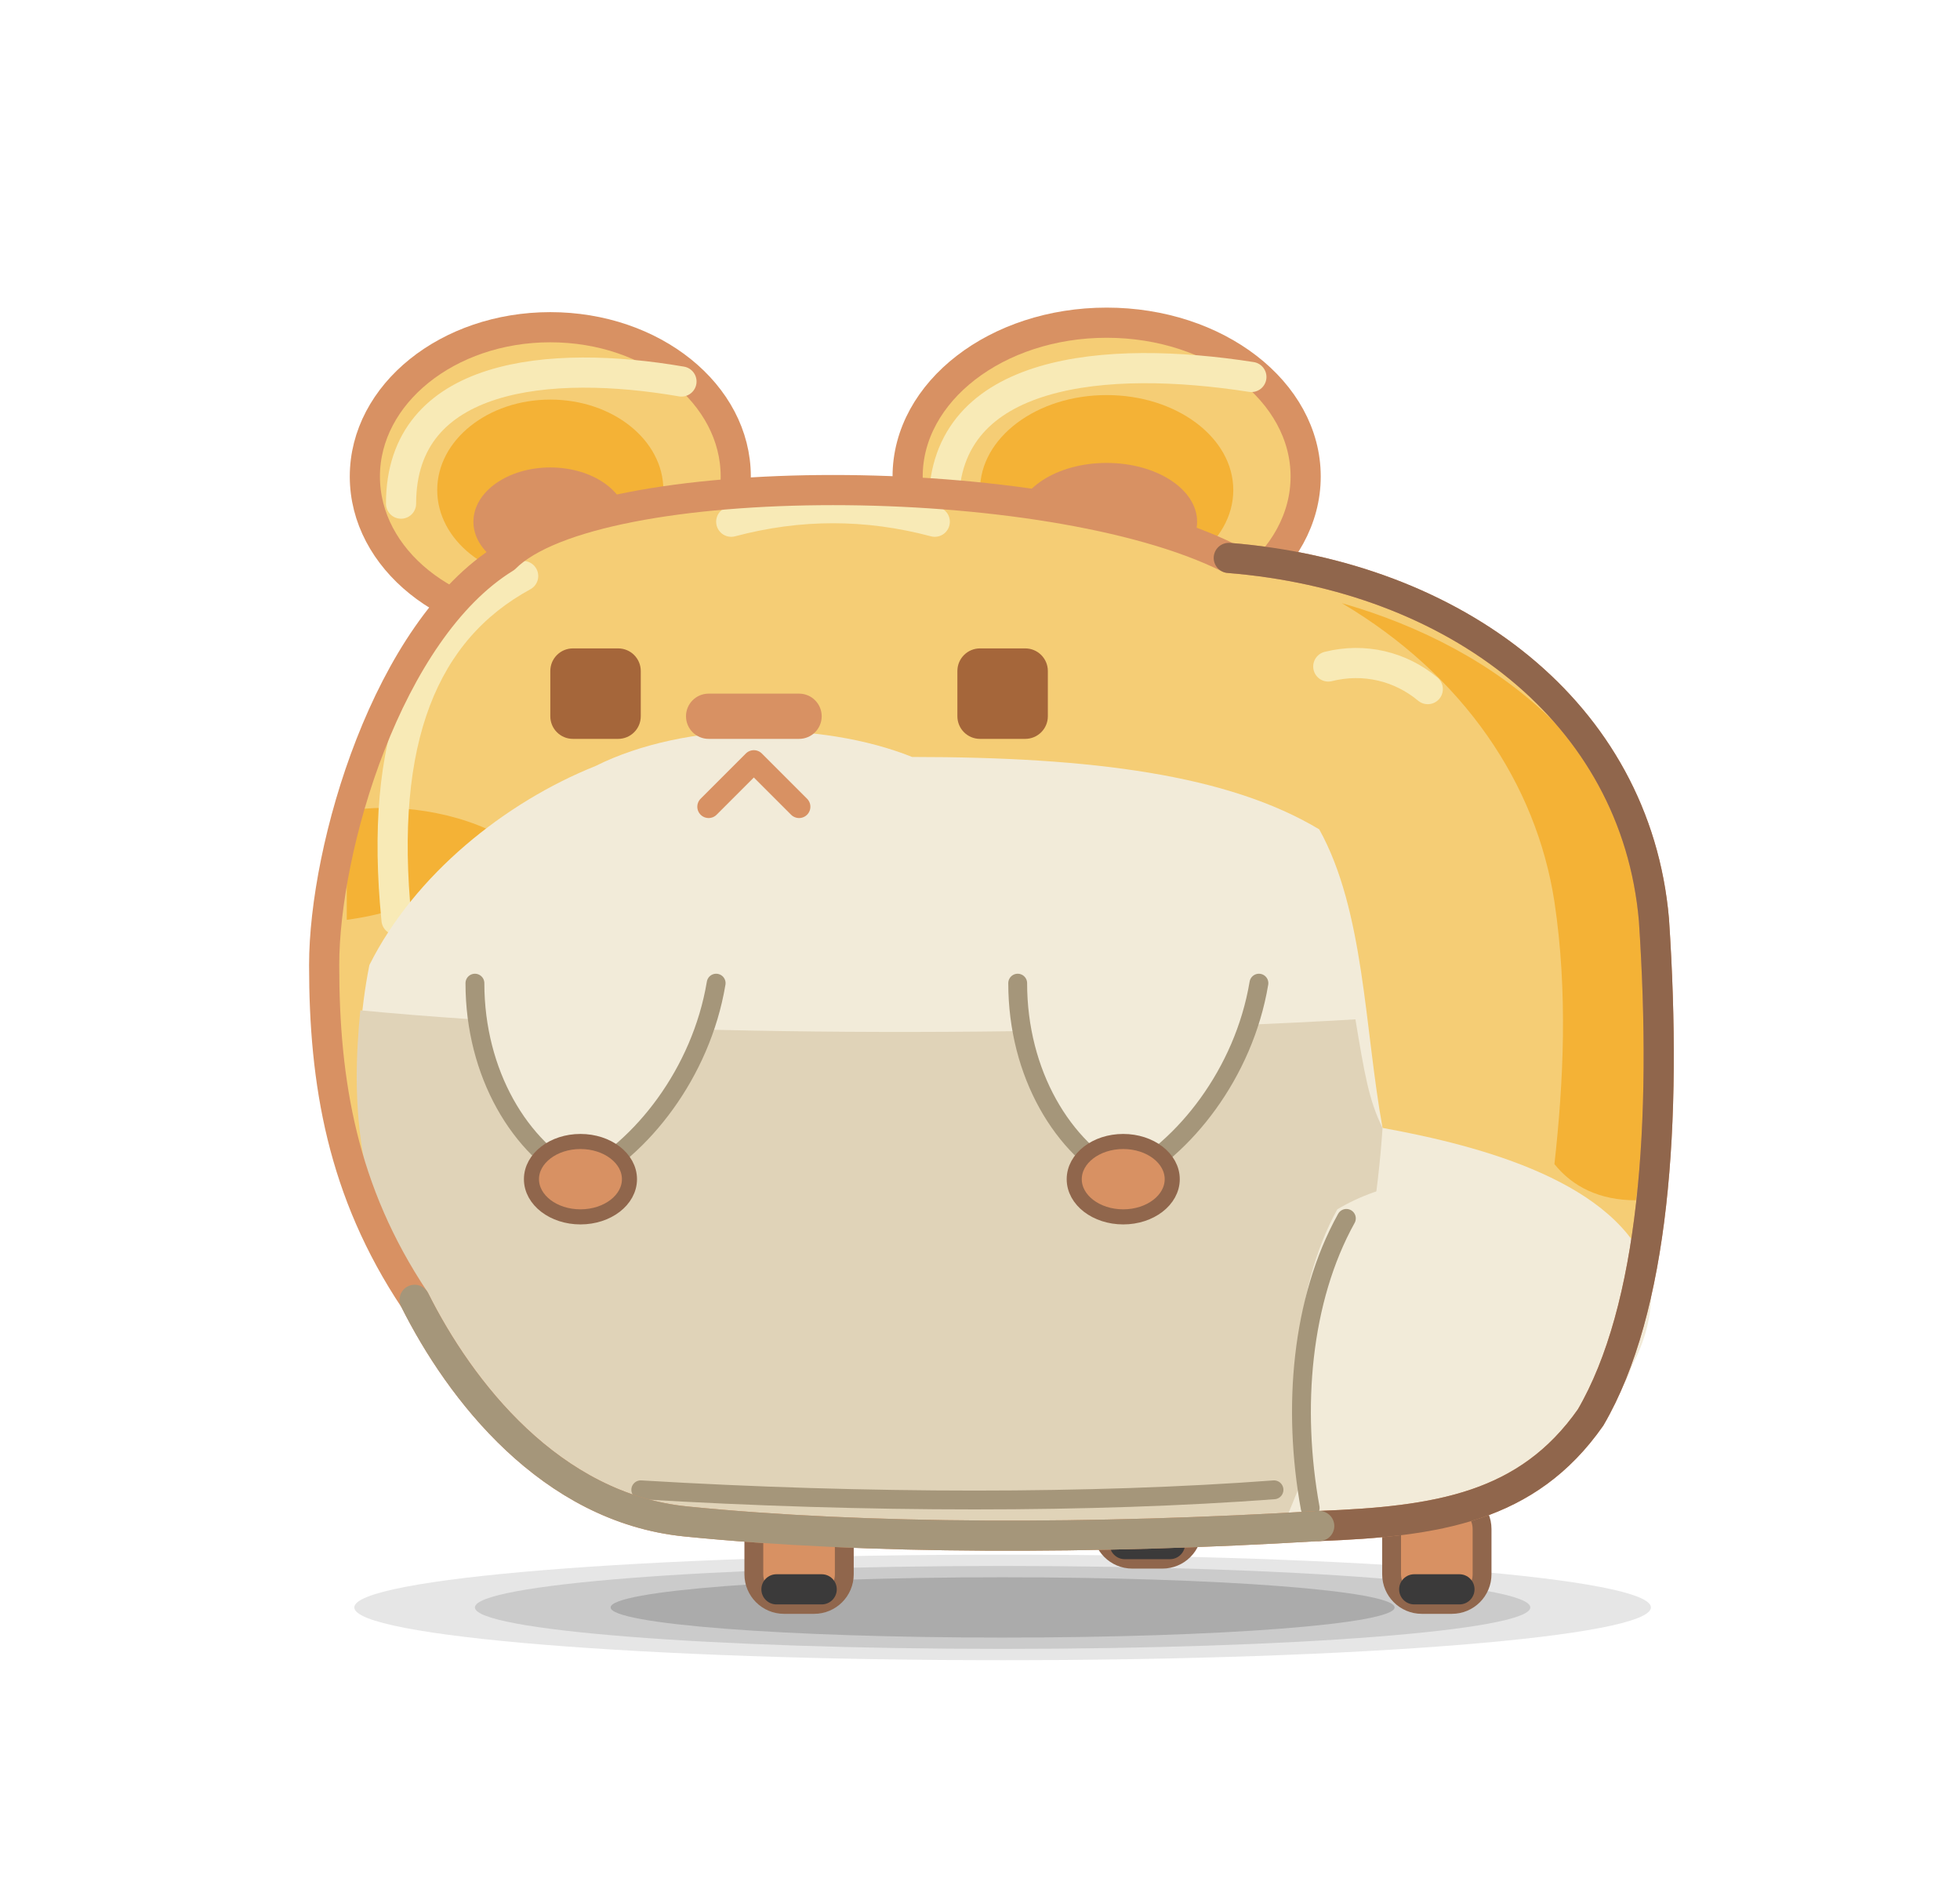
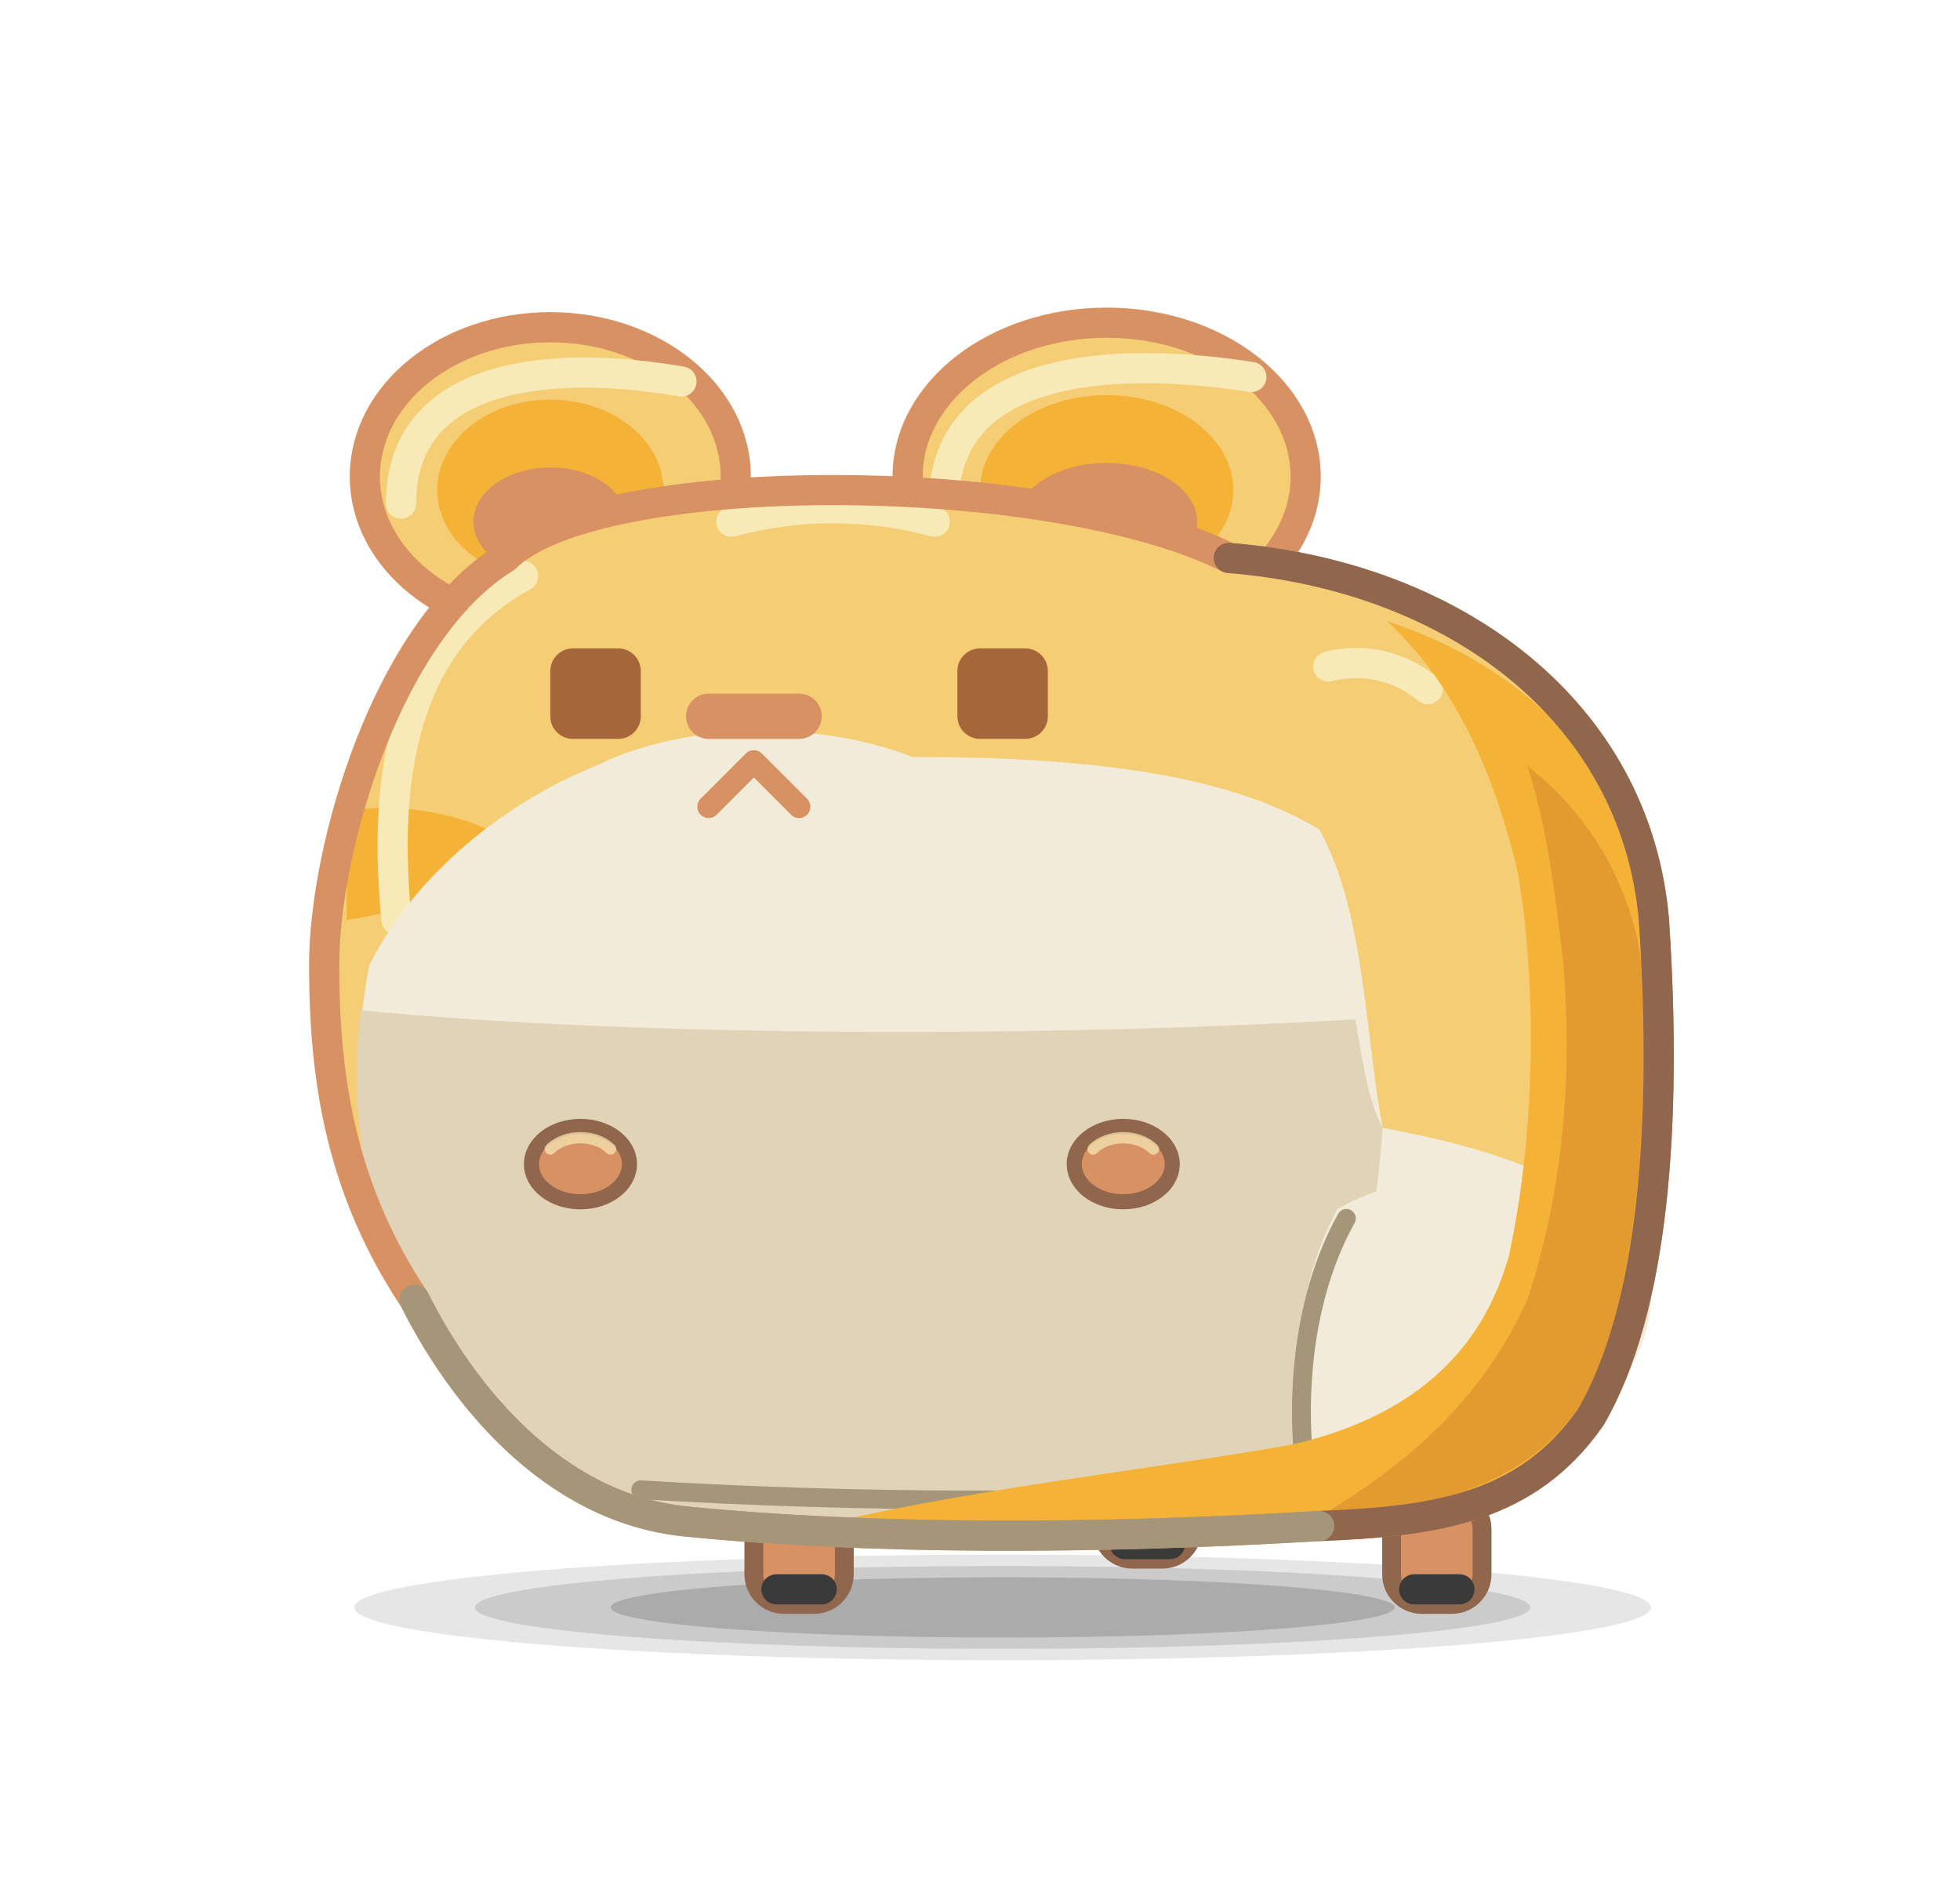
<svg xmlns="http://www.w3.org/2000/svg" viewBox="0 0 260 250" width="520" height="500">
  <style>
    .breathe { transform-origin: 130px 212px; animation: breathe 2.6s ease-in-out infinite; }
    @keyframes breathe { 0%, 100% { transform: scale(1, 1); } 50% { transform: scale(1.015, 0.985); } }
    .bob-l, .bob-r { animation: bob 2.6s ease-in-out infinite; }
    .bob-r { animation-delay: -1.3s; }
    @keyframes bob { 0%, 100% { transform: translateY(0); } 50% { transform: translateY(-1.5px); } }
    .type { animation: type 1.1s steps(1, end) infinite; }
    @keyframes type { 0% { transform: translateY(0); } 8% { transform: translate(-2px, 3px); }
      16% { transform: translateY(0); } 26% { transform: translate(3px, 3px); } 34% { transform: translateY(0); }
      44% { transform: translate(-1px, 3px); } 52% { transform: translateY(0); } 100% { transform: translateY(0); } }
    .caret { animation: caret 1s steps(1, end) infinite; }
    @keyframes caret { 0% { opacity: 1; } 50% { opacity: 0; } }
    @media (prefers-reduced-motion: reduce) { .breathe, .bob-l, .bob-r, .type, .caret { animation: none; } }
  </style>
  <g transform="translate(130 217) scale(1 1) translate(-130 -217)" opacity="1">
    <g id="shadow">
      <ellipse cx="133.0" cy="213.2" rx="86" ry="7" fill="#000" opacity="0.10" />
      <ellipse cx="133.0" cy="213.2" rx="70" ry="5.5" fill="#000" opacity="0.12" />
      <ellipse cx="133.0" cy="213.2" rx="52" ry="4" fill="#000" opacity="0.16" />
    </g>
  </g>
  <g transform="translate(0 0) translate(130 217) scale(1 1) translate(-130 -217)">
    <g id="figure">
      <g class="breathe">
        <g id="ears">
          <ellipse cx="73.0" cy="63.2" rx="24.6" ry="19.8" fill="#F5CD75" stroke="#D89163" stroke-width="4" />
          <path d="M53.2 66.8 C53.2 49.4 73.0 47.6 90.4 50.6" fill="none" stroke="#F8EAB6" stroke-width="4" stroke-linecap="round" />
          <ellipse cx="73.0" cy="65.0" rx="15" ry="12" fill="#F4B236" />
          <ellipse cx="73.0" cy="69.2" rx="10.2" ry="7.2" fill="#D89163" />
          <ellipse cx="146.8" cy="63.2" rx="26.4" ry="20.4" fill="#F5CD75" stroke="#D89163" stroke-width="4" />
          <path d="M125.2 66.8 C125.2 48.8 146.8 47.0 166.0 50.0" fill="none" stroke="#F8EAB6" stroke-width="4" stroke-linecap="round" />
          <ellipse cx="146.8" cy="65.0" rx="16.8" ry="12.6" fill="#F4B236" />
          <ellipse cx="146.8" cy="69.2" rx="12" ry="7.8" fill="#D89163" />
        </g>
        <g id="feet">
          <g id="foot-1">
            <rect x="100.0" y="198.8" width="12" height="14" rx="4" fill="#D89163" stroke="#90664C" stroke-width="2.5" />
            <rect x="101.0" y="208.8" width="10" height="4" rx="2" fill="#3B3A3A" />
          </g>
          <g id="foot-2">
            <rect x="146.2" y="192.8" width="12" height="14" rx="4" fill="#D89163" stroke="#90664C" stroke-width="2.5" />
            <rect x="147.2" y="202.8" width="10" height="4" rx="2" fill="#3B3A3A" />
          </g>
          <g id="foot-3">
            <rect x="184.6" y="198.8" width="12" height="14" rx="4" fill="#D89163" stroke="#90664C" stroke-width="2.5" />
            <rect x="185.6" y="208.8" width="10" height="4" rx="2" fill="#3B3A3A" />
          </g>
        </g>
        <g id="body">
          <path d="M67.0 74.0 C79.0 62.0 139.0 62.0 163.0 74.0 C193.0 76.4 217.0 94.4 219.4 122.0 C221.2 149.0 219.4 173.6 211.0 188.0 C202.6 200.0 190.6 201.8 175.0 202.4 C145.0 204.2 115.0 204.2 91.0 201.8 C73.0 200.0 61.0 184.4 55.0 172.4 C45.4 158.0 43.0 143.6 43.0 128.0 C43.0 112.4 51.4 83.6 67.0 74.0 Z" fill="#F5CD75" />
-           <path d="M178.0 80.0 C199.0 86.0 217.0 100.4 218.2 122.0 C219.4 137.0 218.8 149.0 217.0 159.2 C212.2 159.2 208.6 157.4 206.2 154.4 C207.4 143.6 208.0 131.6 206.2 119.6 C203.8 104.0 194.2 89.6 178.0 80.0 Z" fill="#F4B236" />
          <path d="M46.0 107.6 C52.0 106.4 61.0 107.6 67.0 111.2 C61.0 117.2 55.0 120.8 46.0 122.0 Z" fill="#F4B236" />
          <path d="M52.6 122.0 C50.2 98.0 56.2 83.6 69.4 76.4 M97.0 69.2 C106.0 66.8 115.0 66.8 124.0 69.2" fill="none" stroke="#F8EAB6" stroke-width="4" stroke-linecap="round" />
          <path d="M176.2 88.4 C181.0 87.2 185.8 88.4 189.4 91.4" fill="none" stroke="#F8EAB6" stroke-width="4" stroke-linecap="round" />
          <path d="M79.0 101.6 C91.0 95.6 109.0 95.6 121.0 100.4 C145.0 100.4 163.0 102.8 175.0 110.0 C181.0 120.8 181.0 136.4 183.4 149.6 C196.6 152.0 214.6 156.8 218.8 168.8 C220.0 176.0 216.4 183.2 211.0 188.0 C202.6 200.0 190.6 201.8 175.0 202.4 C145.0 204.2 115.0 204.2 91.0 201.8 C73.0 200.0 61.0 184.4 55.0 172.4 C46.6 158.0 46.6 140.0 49.0 128.0 C55.0 116.0 67.0 106.4 79.0 101.6 Z" fill="#F2EBD9" />
          <path d="M47.8 134.0 C85.0 137.6 139.0 137.6 179.8 135.2 C181.0 142.4 181.6 146.0 183.4 149.6 C182.2 167.6 177.4 185.6 170.2 202.4 C145.0 204.2 115.0 204.2 91.0 201.8 C73.0 200.0 61.0 184.4 55.0 172.4 C47.2 158.0 46.6 146.0 47.8 134.0 Z" fill="#E0D3B8" />
          <path d="M177.4 160.4 C189.4 153.2 208.6 155.6 215.8 167.6 C219.4 177.2 216.4 184.4 211.0 189.2 C202.6 200.0 190.6 201.8 175.0 202.4 C170.2 188.0 171.4 171.2 177.4 160.4 Z" fill="#F2EBD9" />
          <path d="M85.0 197.6 C115.0 199.4 145.0 199.4 169.0 197.6" fill="none" stroke="#A5967A" stroke-width="2.5" stroke-linecap="round" />
          <path d="M178.6 161.6 C172.6 172.4 171.4 186.8 173.8 200.0" fill="none" stroke="#A5967A" stroke-width="2.5" stroke-linecap="round" />
+           <path d="M184.0 82.4 C202.6 88.4 217.0 102.8 218.8 122.0 C220.6 148.4 219.4 173.6 211.0 188.0 C202.6 200.0 190.6 201.8 175.0 202.4 C151.0 203.6 127.0 204.2 106.0 203.0 C127.0 197.6 151.0 195.2 171.4 191.6 C187.0 188.0 196.6 179.6 200.2 166.4 C203.8 149.6 203.8 130.4 201.4 116.0 C197.8 100.4 191.8 89.6 184.0 82.4 Z" fill="#F4B236" />
+           <path d="M202.6 101.6 C213.4 110.0 218.2 122.0 218.2 134.0 C218.2 152.0 217.0 170.0 211.0 184.4 C203.8 196.4 191.8 200.0 175.0 201.2 C187.0 194.0 196.6 185.6 202.6 172.4 C207.4 158.0 208.6 142.4 207.4 128.0 C206.2 117.2 205.0 108.8 202.6 101.6 Z" fill="#E39A2E" />
          <path d="M67.0 74.0 C79.0 62.0 139.0 62.0 163.0 74.0 C193.0 76.4 217.0 94.4 219.4 122.0 C221.2 149.0 219.4 173.6 211.0 188.0 C202.6 200.0 190.6 201.8 175.0 202.4 C145.0 204.2 115.0 204.2 91.0 201.8 C73.0 200.0 61.0 184.4 55.0 172.4 C45.4 158.0 43.0 143.6 43.0 128.0 C43.0 112.4 51.4 83.6 67.0 74.0 Z" fill="none" stroke="#D89163" stroke-width="4" stroke-linejoin="round" />
          <path d="M163.0 74.0 C193.0 76.4 217.0 94.4 219.4 122.0 C221.2 149.0 219.4 173.6 211.0 188.0 C202.6 200.0 190.6 201.8 175.0 202.4" fill="none" stroke="#90664C" stroke-width="4" stroke-linecap="round" />
          <path d="M175.0 202.4 C145.0 204.2 115.0 204.2 91.0 201.8 C73.0 200.0 61.0 184.4 55.0 172.4" fill="none" stroke="#A5967A" stroke-width="4" stroke-linecap="round" />
        </g>
        <g id="face">
          <rect x="91.0" y="92.0" width="18" height="6" rx="3" fill="#D89163" />
          <path d="M94.0 107.0 L100.0 101.0 L106.0 107.0" fill="none" stroke="#D89163" stroke-width="3" stroke-linecap="round" stroke-linejoin="round" />
        </g>
        <g id="eyes">
          <g id="eye-left" transform="translate(79.0 92.0)">
            <rect x="-6.0" y="-6.0" width="12" height="12" rx="3" fill="#A5663A" />
          </g>
          <g id="eye-right" transform="translate(133.0 92.0)">
            <rect x="-6.0" y="-6.0" width="12" height="12" rx="3" fill="#A5663A" />
          </g>
        </g>
        <g id="arms">
          <g id="arm-left" transform="translate(79.0 130.4) rotate(0)">
            <g class="bob-l">
-               <path d="M-16 0 C-16 12 -10 22 -2 26 C6 22 14 12 16 0 Z" fill="#F2EBD9" />
-               <path d="M-16 0 C-16 12 -10 22 -2 26 C6 22 14 12 16 0" fill="none" stroke="#A5967A" stroke-width="2.5" stroke-linecap="round" />
-               <ellipse cx="-2" cy="26" rx="6.5" ry="5" fill="#D89163" stroke="#90664C" stroke-width="2" />
+               <ellipse cx="-2" cy="24" rx="6.5" ry="5" fill="#D89163" stroke="#90664C" stroke-width="2" />
+               <path d="M-6 22 C-4 20 0 20 2 22" fill="none" stroke="#F8EAB6" stroke-width="1.5" stroke-linecap="round" opacity="0.7" />
            </g>
          </g>
          <g id="arm-right" transform="translate(151.0 130.4) rotate(0)">
            <g class="bob-r">
-               <path d="M-16 0 C-16 12 -10 22 -2 26 C6 22 14 12 16 0 Z" fill="#F2EBD9" />
-               <path d="M-16 0 C-16 12 -10 22 -2 26 C6 22 14 12 16 0" fill="none" stroke="#A5967A" stroke-width="2.5" stroke-linecap="round" />
-               <ellipse cx="-2" cy="26" rx="6.5" ry="5" fill="#D89163" stroke="#90664C" stroke-width="2" />
+               <ellipse cx="-2" cy="24" rx="6.5" ry="5" fill="#D89163" stroke="#90664C" stroke-width="2" />
+               <path d="M-6 22 C-4 20 0 20 2 22" fill="none" stroke="#F8EAB6" stroke-width="1.5" stroke-linecap="round" opacity="0.7" />
            </g>
          </g>
        </g>
      </g>
    </g>
  </g>
</svg>
